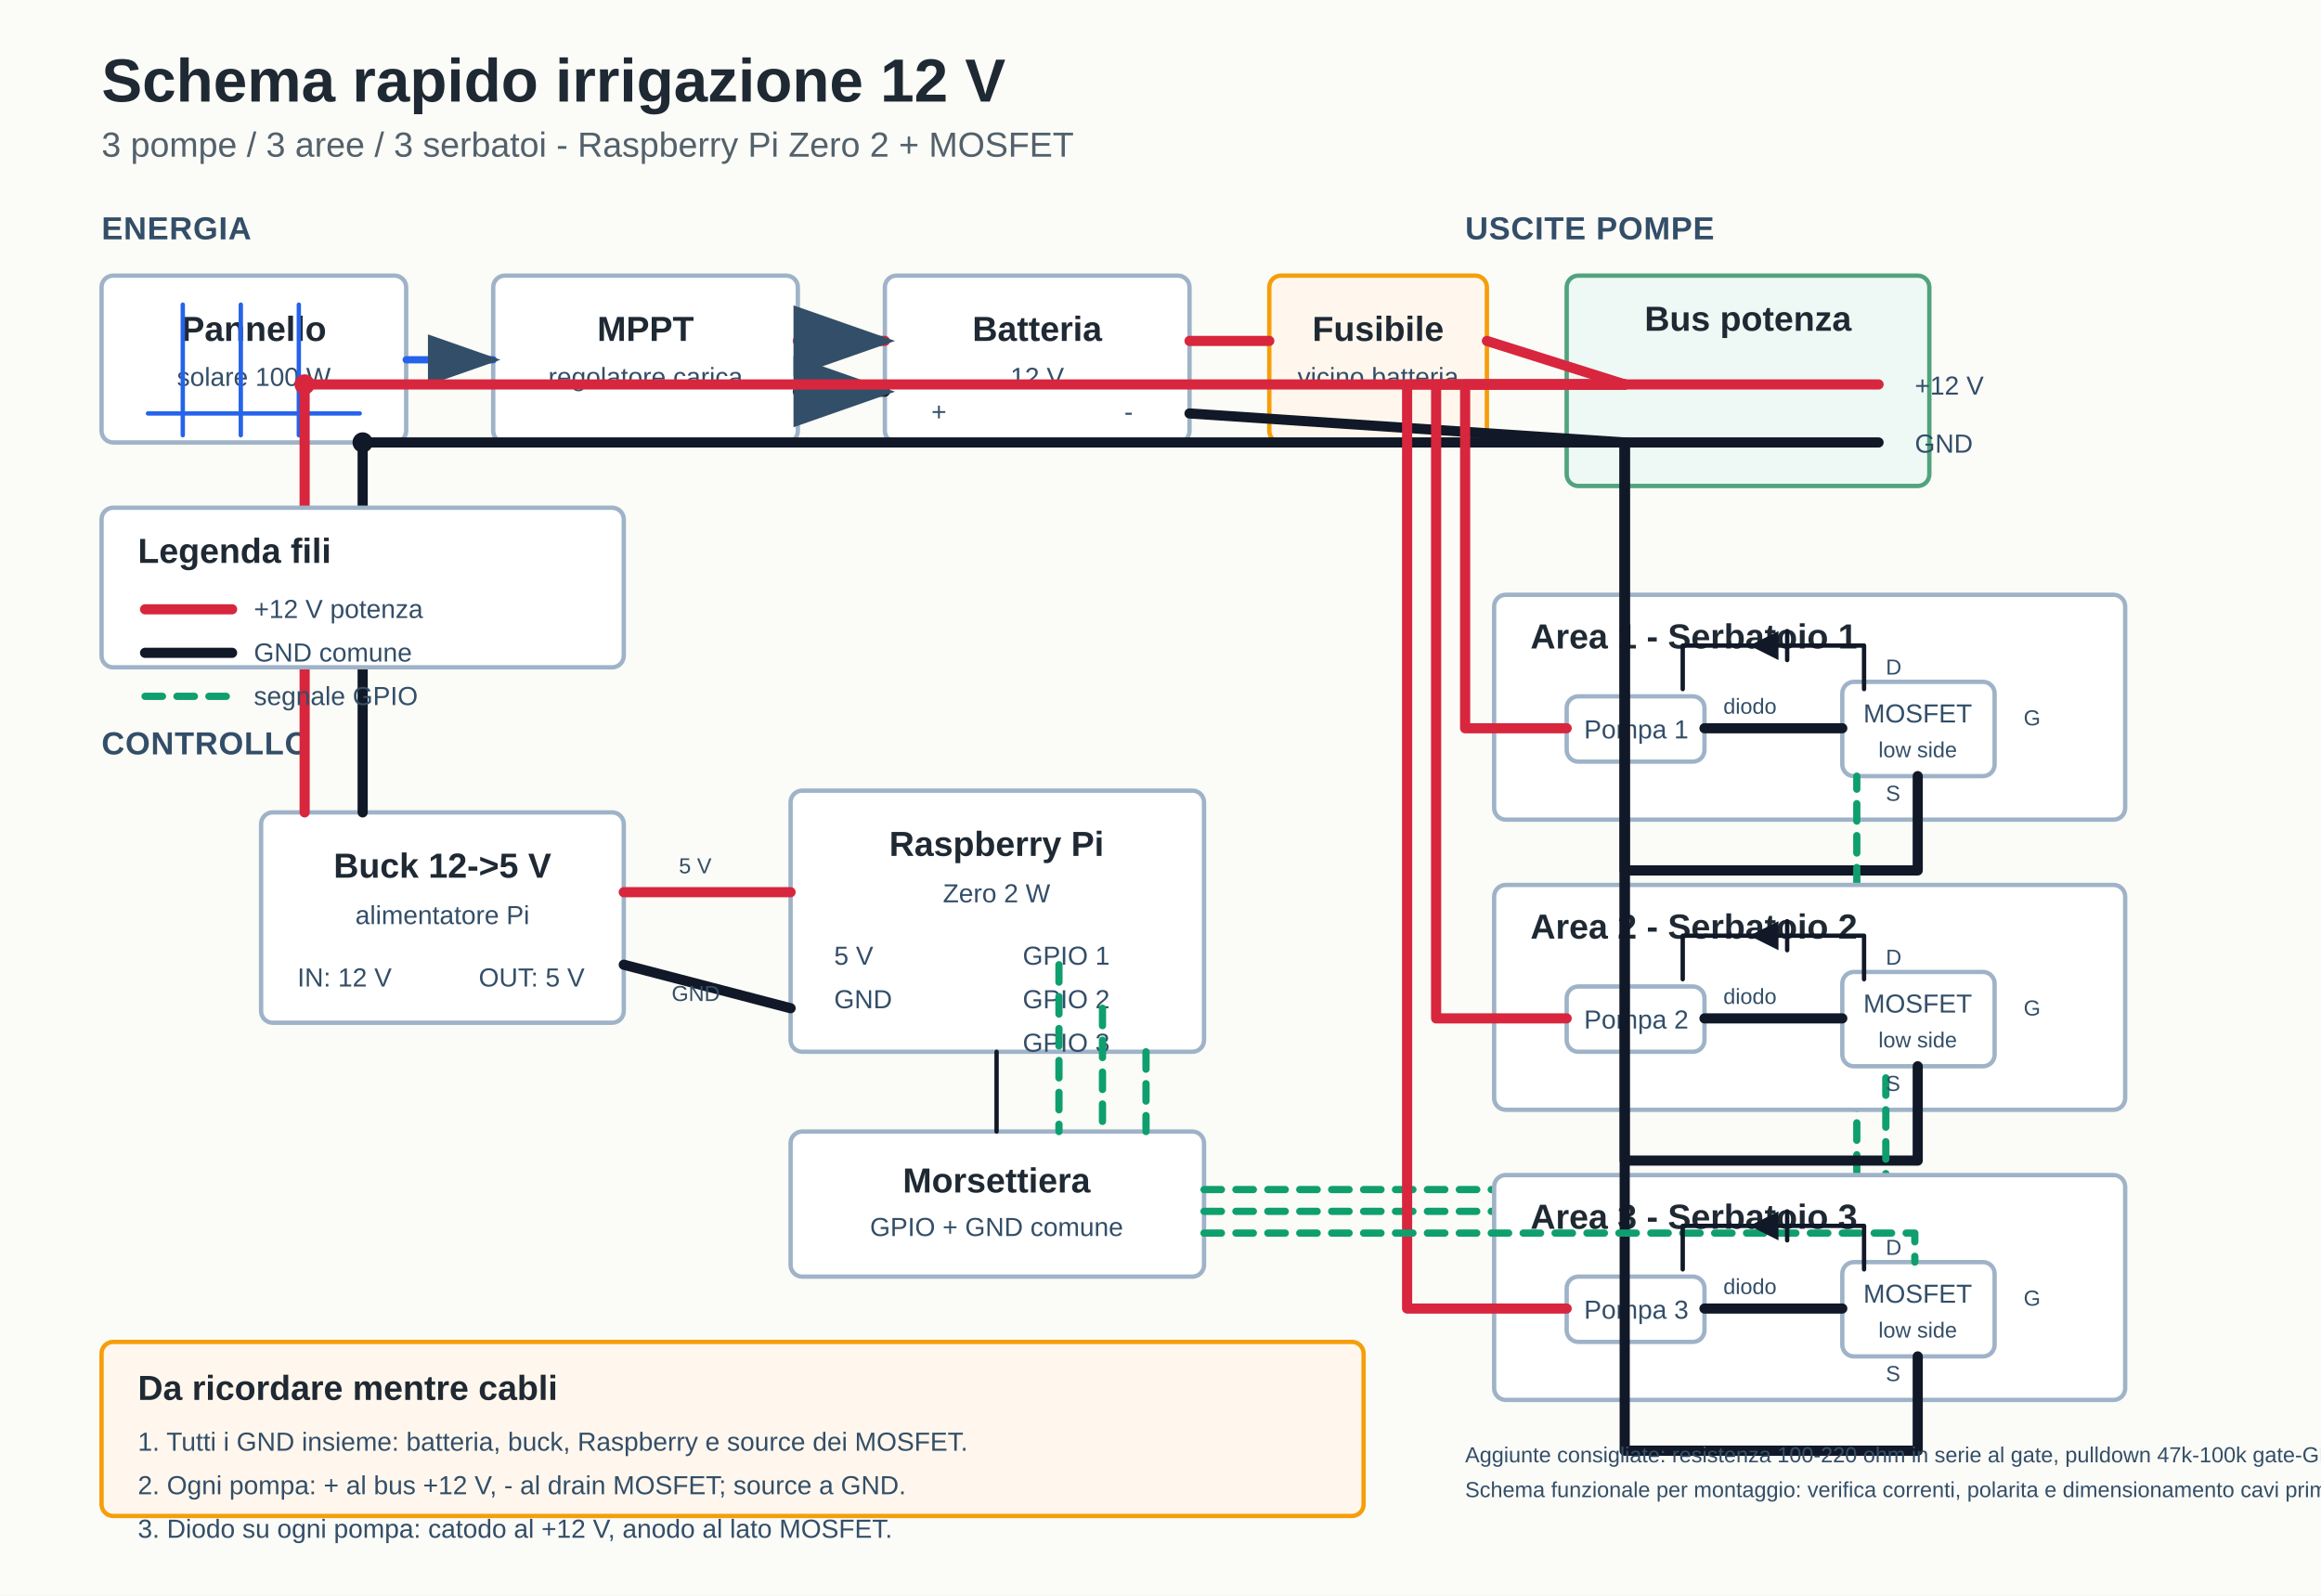
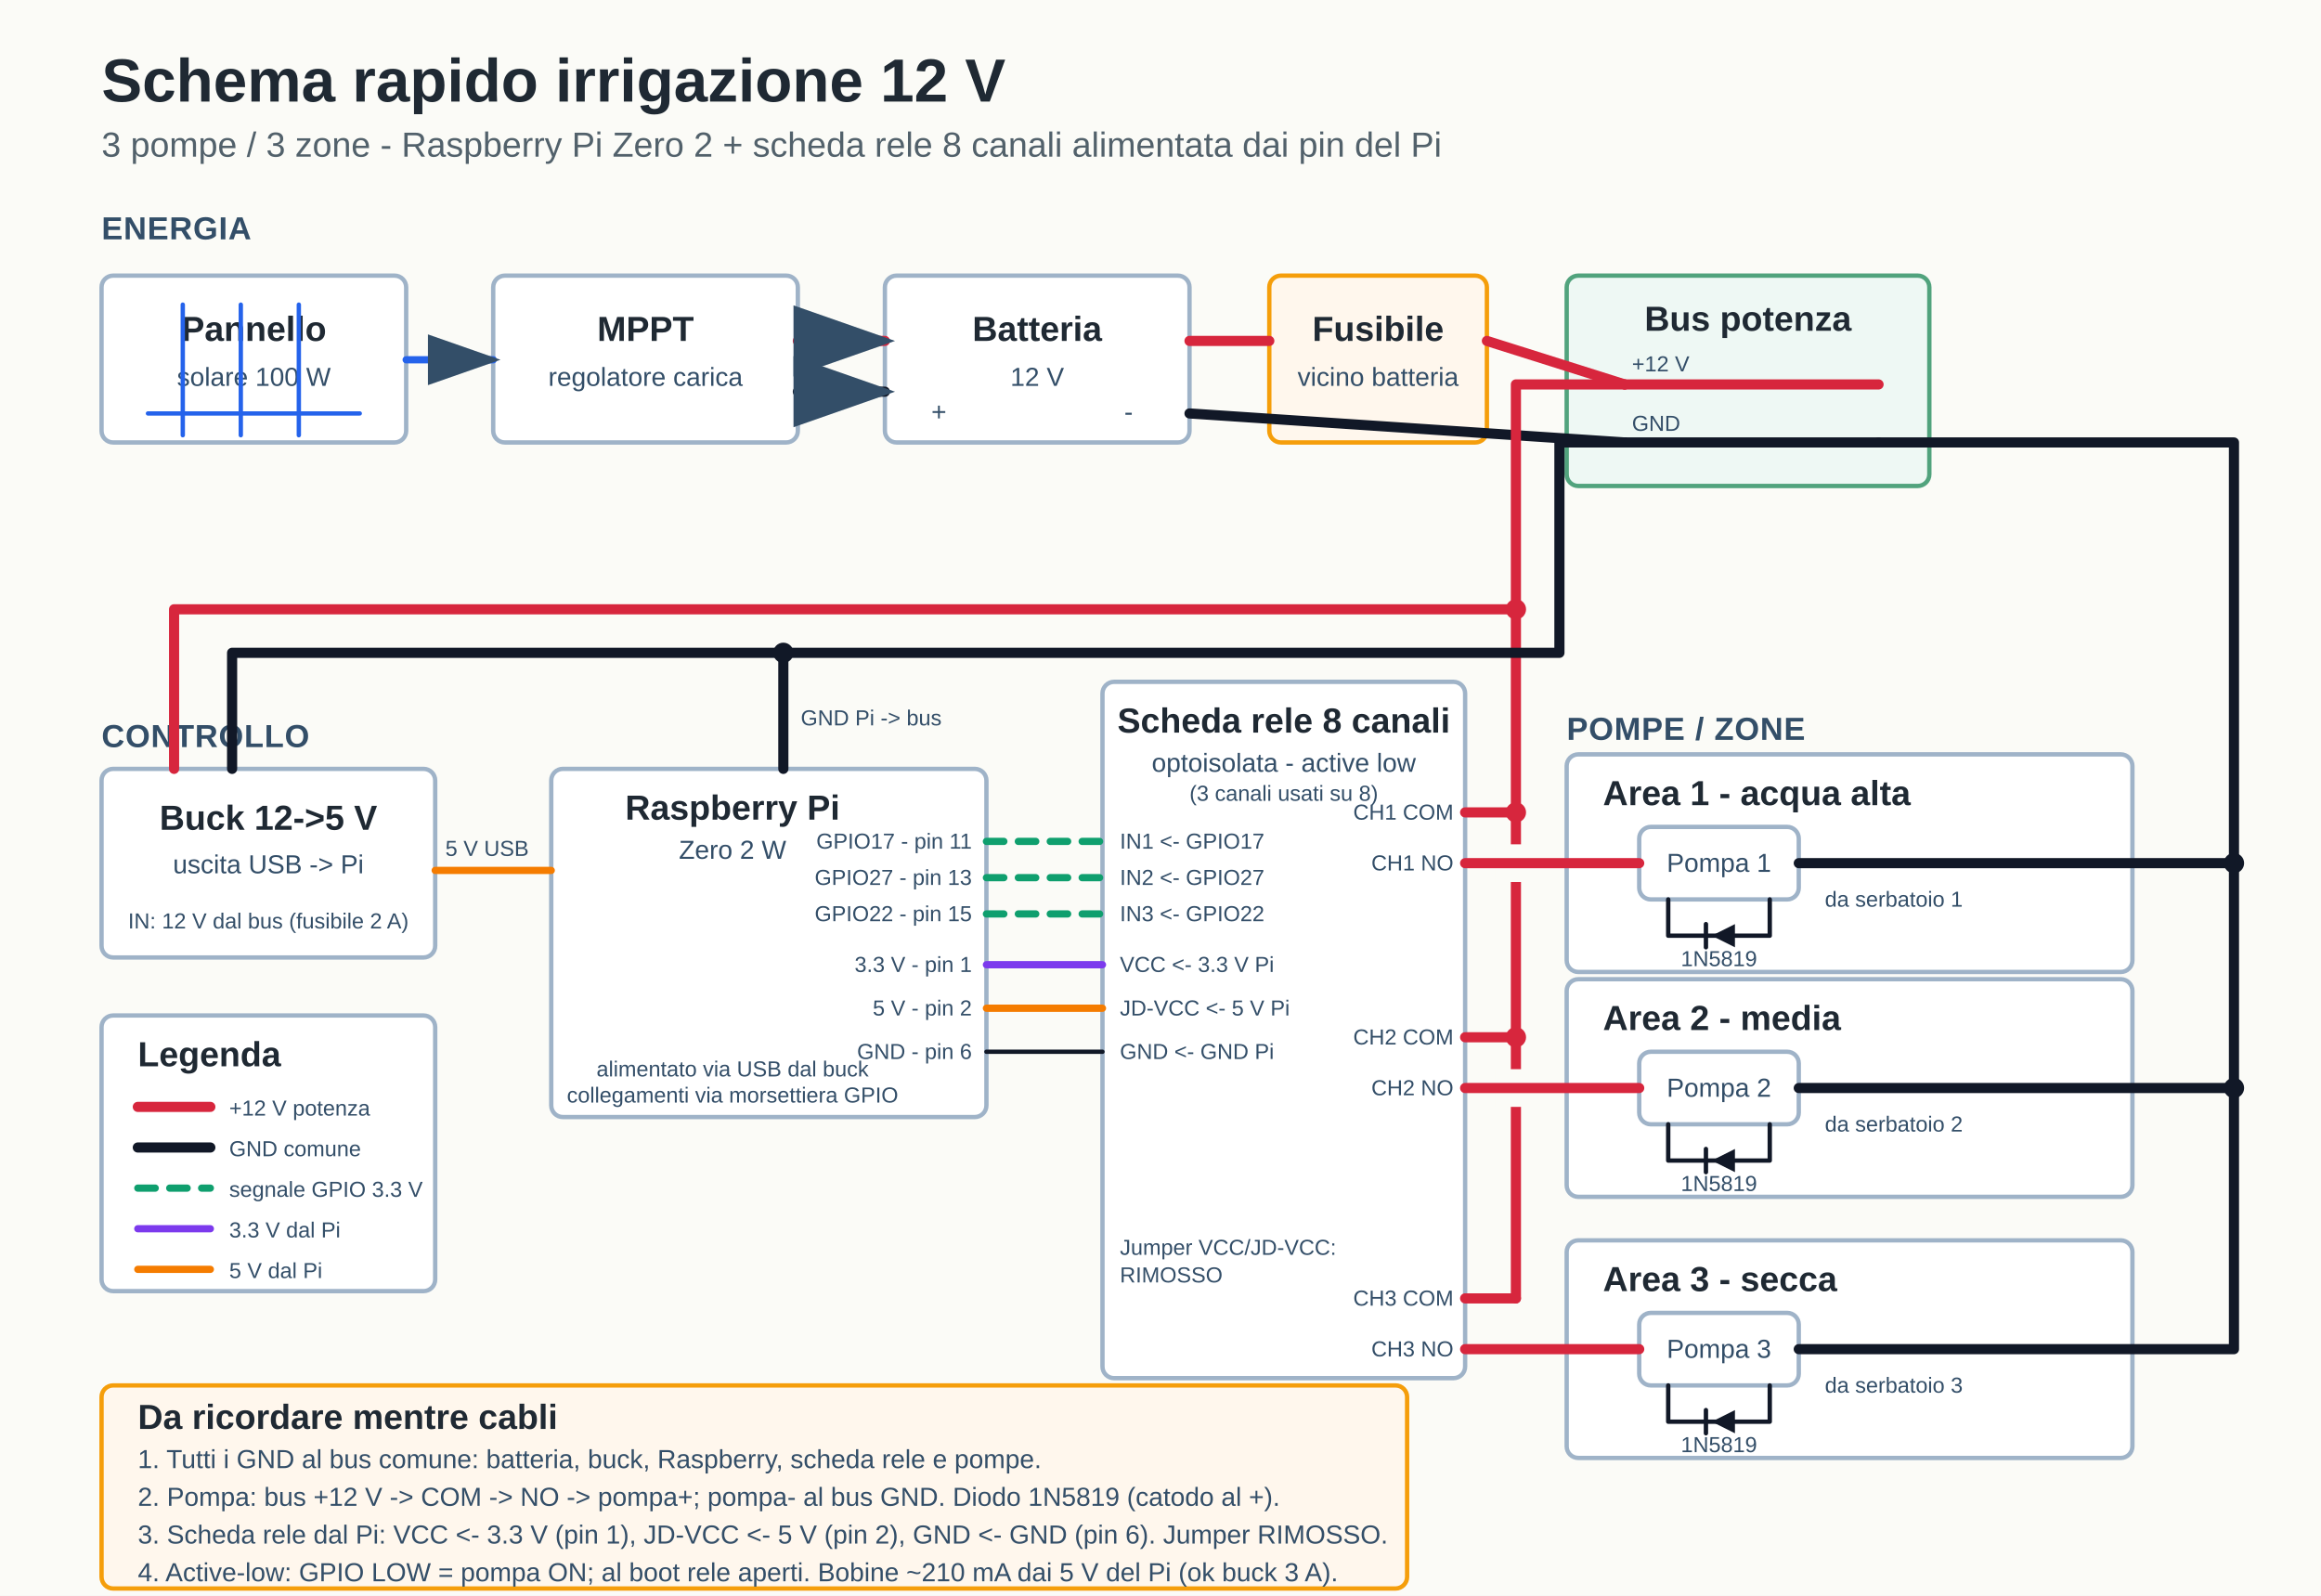
<svg xmlns="http://www.w3.org/2000/svg" width="1600" height="1100" viewBox="0 0 1600 1100">
  <defs>
    <style>
      .page { fill: #fbfbf7; }
      .title { font: 700 42px Arial, sans-serif; fill: #1f2933; }
      .subtitle { font: 24px Arial, sans-serif; fill: #52616b; }
      .section { font: 700 22px Arial, sans-serif; fill: #334e68; letter-spacing: .5px; }
      .label { font: 700 24px Arial, sans-serif; fill: #1f2933; }
      .small { font: 18px Arial, sans-serif; fill: #334e68; }
      .tiny { font: 15px Arial, sans-serif; fill: #334e68; }
      .box { fill: #ffffff; stroke: #9fb3c8; stroke-width: 3; rx: 8; }
      .busbox { fill: #eef8f4; stroke: #51a37d; stroke-width: 3; rx: 8; }
      .warnbox { fill: #fff7ed; stroke: #f59e0b; stroke-width: 3; rx: 8; }
      .red { stroke: #d7263d; stroke-width: 7; fill: none; stroke-linecap: round; stroke-linejoin: round; }
      .black { stroke: #111827; stroke-width: 7; fill: none; stroke-linecap: round; stroke-linejoin: round; }
      .green { stroke: #0f9f6e; stroke-width: 5; fill: none; stroke-linecap: round; stroke-linejoin: round; stroke-dasharray: 12 10; }
      .blue { stroke: #2563eb; stroke-width: 5; fill: none; stroke-linecap: round; stroke-linejoin: round; }
+       .violet { stroke: #7c3aed; stroke-width: 5; fill: none; stroke-linecap: round; stroke-linejoin: round; }
+       .orange { stroke: #f57c00; stroke-width: 5; fill: none; stroke-linecap: round; stroke-linejoin: round; }
      .thin { stroke-width: 3; }
      .arrow { marker-end: url(#arrowhead); }
+       .hop { stroke: #fbfbf7; stroke-width: 26; fill: none; }
      .dotRed { fill: #d7263d; }
      .dotBlack { fill: #111827; }
-       .dotGreen { fill: #0f9f6e; }
    </style>
    <marker id="arrowhead" markerWidth="10" markerHeight="7" refX="9" refY="3.5" orient="auto">
      <polygon points="0 0, 10 3.5, 0 7" fill="#334e68" />
    </marker>
  </defs>
  <rect class="page" width="1600" height="1100" />
  <text x="70" y="70" class="title">Schema rapido irrigazione 12 V</text>
-   <text x="70" y="108" class="subtitle">3 pompe / 3 aree / 3 serbatoi - Raspberry Pi Zero 2 + MOSFET</text>
+   <text x="70" y="108" class="subtitle">3 pompe / 3 zone - Raspberry Pi Zero 2 + scheda rele 8 canali alimentata dai pin del Pi</text>
  <text x="70" y="165" class="section">ENERGIA</text>
-   <text x="70" y="520" class="section">CONTROLLO</text>
-   <text x="1010" y="165" class="section">USCITE POMPE</text>
+   <text x="70" y="515" class="section">CONTROLLO</text>
+   <text x="1080" y="510" class="section">POMPE / ZONE</text>
  <rect x="70" y="190" width="210" height="115" class="box" />
  <text x="175" y="235" text-anchor="middle" class="label">Pannello</text>
  <text x="175" y="266" text-anchor="middle" class="small">solare 100 W</text>
  <line x1="102" y1="285" x2="248" y2="285" class="blue thin" />
  <line x1="126" y1="210" x2="126" y2="300" class="blue thin" />
  <line x1="166" y1="210" x2="166" y2="300" class="blue thin" />
  <line x1="206" y1="210" x2="206" y2="300" class="blue thin" />
  <rect x="340" y="190" width="210" height="115" class="box" />
  <text x="445" y="235" text-anchor="middle" class="label">MPPT</text>
  <text x="445" y="266" text-anchor="middle" class="small">regolatore carica</text>
  <rect x="610" y="190" width="210" height="115" class="box" />
  <text x="715" y="235" text-anchor="middle" class="label">Batteria</text>
  <text x="715" y="266" text-anchor="middle" class="small">12 V</text>
  <text x="642" y="290" class="small">+</text>
  <text x="775" y="290" class="small">-</text>
  <rect x="875" y="190" width="150" height="115" class="warnbox" />
  <text x="950" y="235" text-anchor="middle" class="label">Fusibile</text>
  <text x="950" y="266" text-anchor="middle" class="small">vicino batteria</text>
  <rect x="1080" y="190" width="250" height="145" class="busbox" />
  <text x="1205" y="228" text-anchor="middle" class="label">Bus potenza</text>
  <line x1="1120" y1="265" x2="1295" y2="265" class="red" />
  <line x1="1120" y1="305" x2="1295" y2="305" class="black" />
-   <text x="1320" y="272" class="small">+12 V</text>
-   <text x="1320" y="312" class="small">GND</text>
+   <text x="1125" y="256" class="tiny">+12 V</text>
+   <text x="1125" y="297" class="tiny">GND</text>
  <line x1="280" y1="248" x2="340" y2="248" class="blue arrow" />
  <line x1="550" y1="235" x2="610" y2="235" class="red arrow" />
  <line x1="550" y1="270" x2="610" y2="270" class="black arrow" />
  <line x1="820" y1="235" x2="875" y2="235" class="red" />
  <line x1="1025" y1="235" x2="1120" y2="265" class="red" />
  <line x1="820" y1="285" x2="1120" y2="305" class="black" />
-   <rect x="180" y="560" width="250" height="145" class="box" />
-   <text x="305" y="605" text-anchor="middle" class="label">Buck 12-&gt;5 V</text>
-   <text x="305" y="637" text-anchor="middle" class="small">alimentatore Pi</text>
-   <text x="205" y="680" class="small">IN: 12 V</text>
-   <text x="330" y="680" class="small">OUT: 5 V</text>
-   <rect x="545" y="545" width="285" height="180" class="box" />
-   <text x="687" y="590" text-anchor="middle" class="label">Raspberry Pi</text>
-   <text x="687" y="622" text-anchor="middle" class="small">Zero 2 W</text>
-   <text x="575" y="665" class="small">5 V</text>
-   <text x="575" y="695" class="small">GND</text>
-   <text x="705" y="665" class="small">GPIO 1</text>
-   <text x="705" y="695" class="small">GPIO 2</text>
-   <text x="705" y="725" class="small">GPIO 3</text>
-   <rect x="545" y="780" width="285" height="100" class="box" />
-   <text x="687" y="822" text-anchor="middle" class="label">Morsettiera</text>
-   <text x="687" y="852" text-anchor="middle" class="small">GPIO + GND comune</text>
-   <line x1="1120" y1="265" x2="210" y2="265" class="red" />
-   <line x1="210" y1="265" x2="210" y2="560" class="red" />
-   <circle cx="210" cy="265" r="7" class="dotRed" />
-   <line x1="1120" y1="305" x2="250" y2="305" class="black" />
-   <line x1="250" y1="305" x2="250" y2="560" class="black" />
-   <circle cx="250" cy="305" r="7" class="dotBlack" />
-   <line x1="430" y1="615" x2="545" y2="615" class="red" />
-   <text x="468" y="602" class="tiny">5 V</text>
-   <line x1="430" y1="665" x2="545" y2="695" class="black" />
-   <text x="463" y="690" class="tiny">GND</text>
-   <line x1="687" y1="725" x2="687" y2="780" class="black thin" />
-   <line x1="730" y1="665" x2="730" y2="780" class="green" />
-   <line x1="760" y1="695" x2="760" y2="780" class="green" />
-   <line x1="790" y1="725" x2="790" y2="780" class="green" />
-   <rect x="1030" y="410" width="435" height="155" class="box" />
-   <text x="1055" y="447" class="label">Area 1 - Serbatoio 1</text>
-   <rect x="1080" y="480" width="95" height="45" class="box" />
-   <text x="1128" y="509" text-anchor="middle" class="small">Pompa 1</text>
-   <rect x="1270" y="470" width="105" height="65" class="box" />
-   <text x="1322" y="498" text-anchor="middle" class="small">MOSFET</text>
-   <text x="1322" y="522" text-anchor="middle" class="tiny">low side</text>
-   <path d="M1080 502 L1010 502 L1010 265 L1120 265" class="red" />
-   <path d="M1175 502 L1270 502" class="black" />
-   <path d="M1322 535 L1322 600 L1120 600 L1120 305" class="black" />
-   <path d="M830 820 L1280 820 L1280 535" class="green" />
-   <text x="1188" y="492" class="tiny">diodo</text>
-   <path d="M1160 475 L1160 445 L1285 445 L1285 475" class="black thin" />
-   <polygon points="1206,445 1226,435 1226,455" fill="#111827" />
-   <line x1="1232" y1="435" x2="1232" y2="455" class="black thin" />
-   <text x="1395" y="500" class="tiny">G</text>
-   <text x="1300" y="552" class="tiny">S</text>
-   <text x="1300" y="465" class="tiny">D</text>
-   <rect x="1030" y="610" width="435" height="155" class="box" />
-   <text x="1055" y="647" class="label">Area 2 - Serbatoio 2</text>
-   <rect x="1080" y="680" width="95" height="45" class="box" />
-   <text x="1128" y="709" text-anchor="middle" class="small">Pompa 2</text>
-   <rect x="1270" y="670" width="105" height="65" class="box" />
-   <text x="1322" y="698" text-anchor="middle" class="small">MOSFET</text>
-   <text x="1322" y="722" text-anchor="middle" class="tiny">low side</text>
-   <path d="M1080 702 L990 702 L990 265 L1120 265" class="red" />
-   <path d="M1175 702 L1270 702" class="black" />
-   <path d="M1322 735 L1322 800 L1120 800 L1120 305" class="black" />
-   <path d="M830 835 L1300 835 L1300 735" class="green" />
-   <text x="1188" y="692" class="tiny">diodo</text>
-   <path d="M1160 675 L1160 645 L1285 645 L1285 675" class="black thin" />
-   <polygon points="1206,645 1226,635 1226,655" fill="#111827" />
-   <line x1="1232" y1="635" x2="1232" y2="655" class="black thin" />
-   <text x="1395" y="700" class="tiny">G</text>
-   <text x="1300" y="752" class="tiny">S</text>
-   <text x="1300" y="665" class="tiny">D</text>
-   <rect x="1030" y="810" width="435" height="155" class="box" />
-   <text x="1055" y="847" class="label">Area 3 - Serbatoio 3</text>
-   <rect x="1080" y="880" width="95" height="45" class="box" />
-   <text x="1128" y="909" text-anchor="middle" class="small">Pompa 3</text>
-   <rect x="1270" y="870" width="105" height="65" class="box" />
-   <text x="1322" y="898" text-anchor="middle" class="small">MOSFET</text>
-   <text x="1322" y="922" text-anchor="middle" class="tiny">low side</text>
-   <path d="M1080 902 L970 902 L970 265 L1120 265" class="red" />
-   <path d="M1175 902 L1270 902" class="black" />
-   <path d="M1322 935 L1322 1000 L1120 1000 L1120 305" class="black" />
-   <path d="M830 850 L1320 850 L1320 870" class="green" />
-   <text x="1188" y="892" class="tiny">diodo</text>
-   <path d="M1160 875 L1160 845 L1285 845 L1285 875" class="black thin" />
-   <polygon points="1206,845 1226,835 1226,855" fill="#111827" />
-   <line x1="1232" y1="835" x2="1232" y2="855" class="black thin" />
-   <text x="1395" y="900" class="tiny">G</text>
-   <text x="1300" y="952" class="tiny">S</text>
-   <text x="1300" y="865" class="tiny">D</text>
-   <rect x="70" y="925" width="870" height="120" class="warnbox" />
-   <text x="95" y="965" class="label">Da ricordare mentre cabli</text>
-   <text x="95" y="1000" class="small">1. Tutti i GND insieme: batteria, buck, Raspberry e source dei MOSFET.</text>
-   <text x="95" y="1030" class="small">2. Ogni pompa: + al bus +12 V, - al drain MOSFET; source a GND.</text>
-   <text x="95" y="1060" class="small">3. Diodo su ogni pompa: catodo al +12 V, anodo al lato MOSFET.</text>
-   <rect x="70" y="350" width="360" height="110" class="box" />
-   <text x="95" y="388" class="label">Legenda fili</text>
-   <line x1="100" y1="420" x2="160" y2="420" class="red" />
-   <text x="175" y="426" class="small">+12 V potenza</text>
-   <line x1="100" y1="450" x2="160" y2="450" class="black" />
-   <text x="175" y="456" class="small">GND comune</text>
-   <line x1="100" y1="480" x2="160" y2="480" class="green" />
-   <text x="175" y="486" class="small">segnale GPIO</text>
-   <text x="1010" y="1008" class="tiny">Aggiunte consigliate: resistenza 100-220 ohm in serie al gate, pulldown 47k-100k gate-GND, fusibile per ramo pompa.</text>
-   <text x="1010" y="1032" class="tiny">Schema funzionale per montaggio: verifica correnti, polarita e dimensionamento cavi prima di alimentare.</text>
+   <rect x="70" y="530" width="230" height="130" class="box" />
+   <text x="185" y="572" text-anchor="middle" class="label">Buck 12-&gt;5 V</text>
+   <text x="185" y="602" text-anchor="middle" class="small">uscita USB -&gt; Pi</text>
+   <text x="185" y="640" text-anchor="middle" class="tiny">IN: 12 V dal bus (fusibile 2 A)</text>
+   <rect x="380" y="530" width="300" height="240" class="box" />
+   <text x="505" y="565" text-anchor="middle" class="label">Raspberry Pi</text>
+   <text x="505" y="592" text-anchor="middle" class="small">Zero 2 W</text>
+   <text x="670" y="585" text-anchor="end" class="tiny">GPIO17 - pin 11</text>
+   <text x="670" y="610" text-anchor="end" class="tiny">GPIO27 - pin 13</text>
+   <text x="670" y="635" text-anchor="end" class="tiny">GPIO22 - pin 15</text>
+   <text x="670" y="670" text-anchor="end" class="tiny">3.3 V - pin 1</text>
+   <text x="670" y="700" text-anchor="end" class="tiny">5 V - pin 2</text>
+   <text x="670" y="730" text-anchor="end" class="tiny">GND - pin 6</text>
+   <text x="505" y="742" text-anchor="middle" class="tiny">alimentato via USB dal buck</text>
+   <text x="505" y="760" text-anchor="middle" class="tiny">collegamenti via morsettiera GPIO</text>
+   <rect x="760" y="470" width="250" height="480" class="box" />
+   <text x="885" y="505" text-anchor="middle" class="label">Scheda rele 8 canali</text>
+   <text x="885" y="532" text-anchor="middle" class="small">optoisolata - active low</text>
+   <text x="885" y="552" text-anchor="middle" class="tiny">(3 canali usati su 8)</text>
+   <text x="772" y="585" class="tiny">IN1 &lt;- GPIO17</text>
+   <text x="772" y="610" class="tiny">IN2 &lt;- GPIO27</text>
+   <text x="772" y="635" class="tiny">IN3 &lt;- GPIO22</text>
+   <text x="772" y="670" class="tiny">VCC &lt;- 3.3 V Pi</text>
+   <text x="772" y="700" class="tiny">JD-VCC &lt;- 5 V Pi</text>
+   <text x="772" y="730" class="tiny">GND &lt;- GND Pi</text>
+   <text x="1002" y="565" text-anchor="end" class="tiny">CH1 COM</text>
+   <text x="1002" y="600" text-anchor="end" class="tiny">CH1 NO</text>
+   <text x="1002" y="720" text-anchor="end" class="tiny">CH2 COM</text>
+   <text x="1002" y="755" text-anchor="end" class="tiny">CH2 NO</text>
+   <text x="1002" y="900" text-anchor="end" class="tiny">CH3 COM</text>
+   <text x="1002" y="935" text-anchor="end" class="tiny">CH3 NO</text>
+   <text x="772" y="865" class="tiny" font-weight="700">Jumper VCC/JD-VCC:</text>
+   <text x="772" y="884" class="tiny" font-weight="700">RIMOSSO</text>
+   <rect x="1080" y="520" width="390" height="150" class="box" />
+   <text x="1105" y="555" class="label">Area 1 - acqua alta</text>
+   <rect x="1130" y="570" width="110" height="50" class="box" />
+   <text x="1185" y="601" text-anchor="middle" class="small">Pompa 1</text>
+   <text x="1258" y="625" class="tiny">da serbatoio 1</text>
+   <path d="M1150 620 V645 H1220 V620" class="black thin" />
+   <polygon points="1196,637 1196,653 1180,645" fill="#111827" />
+   <line x1="1176" y1="637" x2="1176" y2="653" class="black thin" />
+   <text x="1185" y="666" text-anchor="middle" class="tiny">1N5819</text>
+   <rect x="1080" y="675" width="390" height="150" class="box" />
+   <text x="1105" y="710" class="label">Area 2 - media</text>
+   <rect x="1130" y="725" width="110" height="50" class="box" />
+   <text x="1185" y="756" text-anchor="middle" class="small">Pompa 2</text>
+   <text x="1258" y="780" class="tiny">da serbatoio 2</text>
+   <path d="M1150 775 V800 H1220 V775" class="black thin" />
+   <polygon points="1196,792 1196,808 1180,800" fill="#111827" />
+   <line x1="1176" y1="792" x2="1176" y2="808" class="black thin" />
+   <text x="1185" y="821" text-anchor="middle" class="tiny">1N5819</text>
+   <rect x="1080" y="855" width="390" height="150" class="box" />
+   <text x="1105" y="890" class="label">Area 3 - secca</text>
+   <rect x="1130" y="905" width="110" height="50" class="box" />
+   <text x="1185" y="936" text-anchor="middle" class="small">Pompa 3</text>
+   <text x="1258" y="960" class="tiny">da serbatoio 3</text>
+   <path d="M1150 955 V980 H1220 V955" class="black thin" />
+   <polygon points="1196,972 1196,988 1180,980" fill="#111827" />
+   <line x1="1176" y1="972" x2="1176" y2="988" class="black thin" />
+   <text x="1185" y="1001" text-anchor="middle" class="tiny">1N5819</text>
+   <path d="M1120 265 H1045 V895" class="red" />
+   <path d="M1045 560 H1010" class="red" />
+   <path d="M1045 715 H1010" class="red" />
+   <path d="M1045 895 H1010" class="red" />
+   <path d="M1045 420 H120 V530" class="red" />
+   <path d="M1120 305 H1075 V450 H160 V530" class="black" />
+   <path d="M540 450 V530" class="black" />
+   <text x="552" y="500" class="tiny">GND Pi -&gt; bus</text>
+   <path d="M1240 595 H1540" class="black" />
+   <path d="M1240 750 H1540" class="black" />
+   <path d="M1240 930 H1540 V305 H1295" class="black" />
+   <path d="M1031 595 H1059" class="hop" />
+   <path d="M1010 595 H1130" class="red" />
+   <path d="M1031 750 H1059" class="hop" />
+   <path d="M1010 750 H1130" class="red" />
+   <path d="M1010 930 H1130" class="red" />
+   <path d="M680 580 H760" class="green" />
+   <path d="M680 605 H760" class="green" />
+   <path d="M680 630 H760" class="green" />
+   <path d="M680 665 H760" class="violet" />
+   <path d="M680 695 H760" class="orange" />
+   <path d="M680 725 H760" class="black thin" />
+   <path d="M300 600 H380" class="orange" />
+   <text x="307" y="590" class="tiny">5 V USB</text>
+   <circle cx="1045" cy="420" r="7" class="dotRed" />
+   <circle cx="1045" cy="560" r="7" class="dotRed" />
+   <circle cx="1045" cy="715" r="7" class="dotRed" />
+   <circle cx="540" cy="450" r="7" class="dotBlack" />
+   <circle cx="1540" cy="595" r="7" class="dotBlack" />
+   <circle cx="1540" cy="750" r="7" class="dotBlack" />
+   <rect x="70" y="700" width="230" height="190" class="box" />
+   <text x="95" y="735" class="label">Legenda</text>
+   <line x1="95" y1="763" x2="145" y2="763" class="red" />
+   <text x="158" y="769" class="tiny">+12 V potenza</text>
+   <line x1="95" y1="791" x2="145" y2="791" class="black" />
+   <text x="158" y="797" class="tiny">GND comune</text>
+   <line x1="95" y1="819" x2="145" y2="819" class="green" />
+   <text x="158" y="825" class="tiny">segnale GPIO 3.3 V</text>
+   <line x1="95" y1="847" x2="145" y2="847" class="violet" />
+   <text x="158" y="853" class="tiny">3.3 V dal Pi</text>
+   <line x1="95" y1="875" x2="145" y2="875" class="orange" />
+   <text x="158" y="881" class="tiny">5 V dal Pi</text>
+   <rect x="70" y="955" width="900" height="140" class="warnbox" />
+   <text x="95" y="985" class="label">Da ricordare mentre cabli</text>
+   <text x="95" y="1012" class="small">1. Tutti i GND al bus comune: batteria, buck, Raspberry, scheda rele e pompe.</text>
+   <text x="95" y="1038" class="small">2. Pompa: bus +12 V -&gt; COM -&gt; NO -&gt; pompa+; pompa- al bus GND. Diodo 1N5819 (catodo al +).</text>
+   <text x="95" y="1064" class="small">3. Scheda rele dal Pi: VCC &lt;- 3.3 V (pin 1), JD-VCC &lt;- 5 V (pin 2), GND &lt;- GND (pin 6). Jumper RIMOSSO.</text>
+   <text x="95" y="1090" class="small">4. Active-low: GPIO LOW = pompa ON; al boot rele aperti. Bobine ~210 mA dai 5 V del Pi (ok buck 3 A).</text>
</svg>
